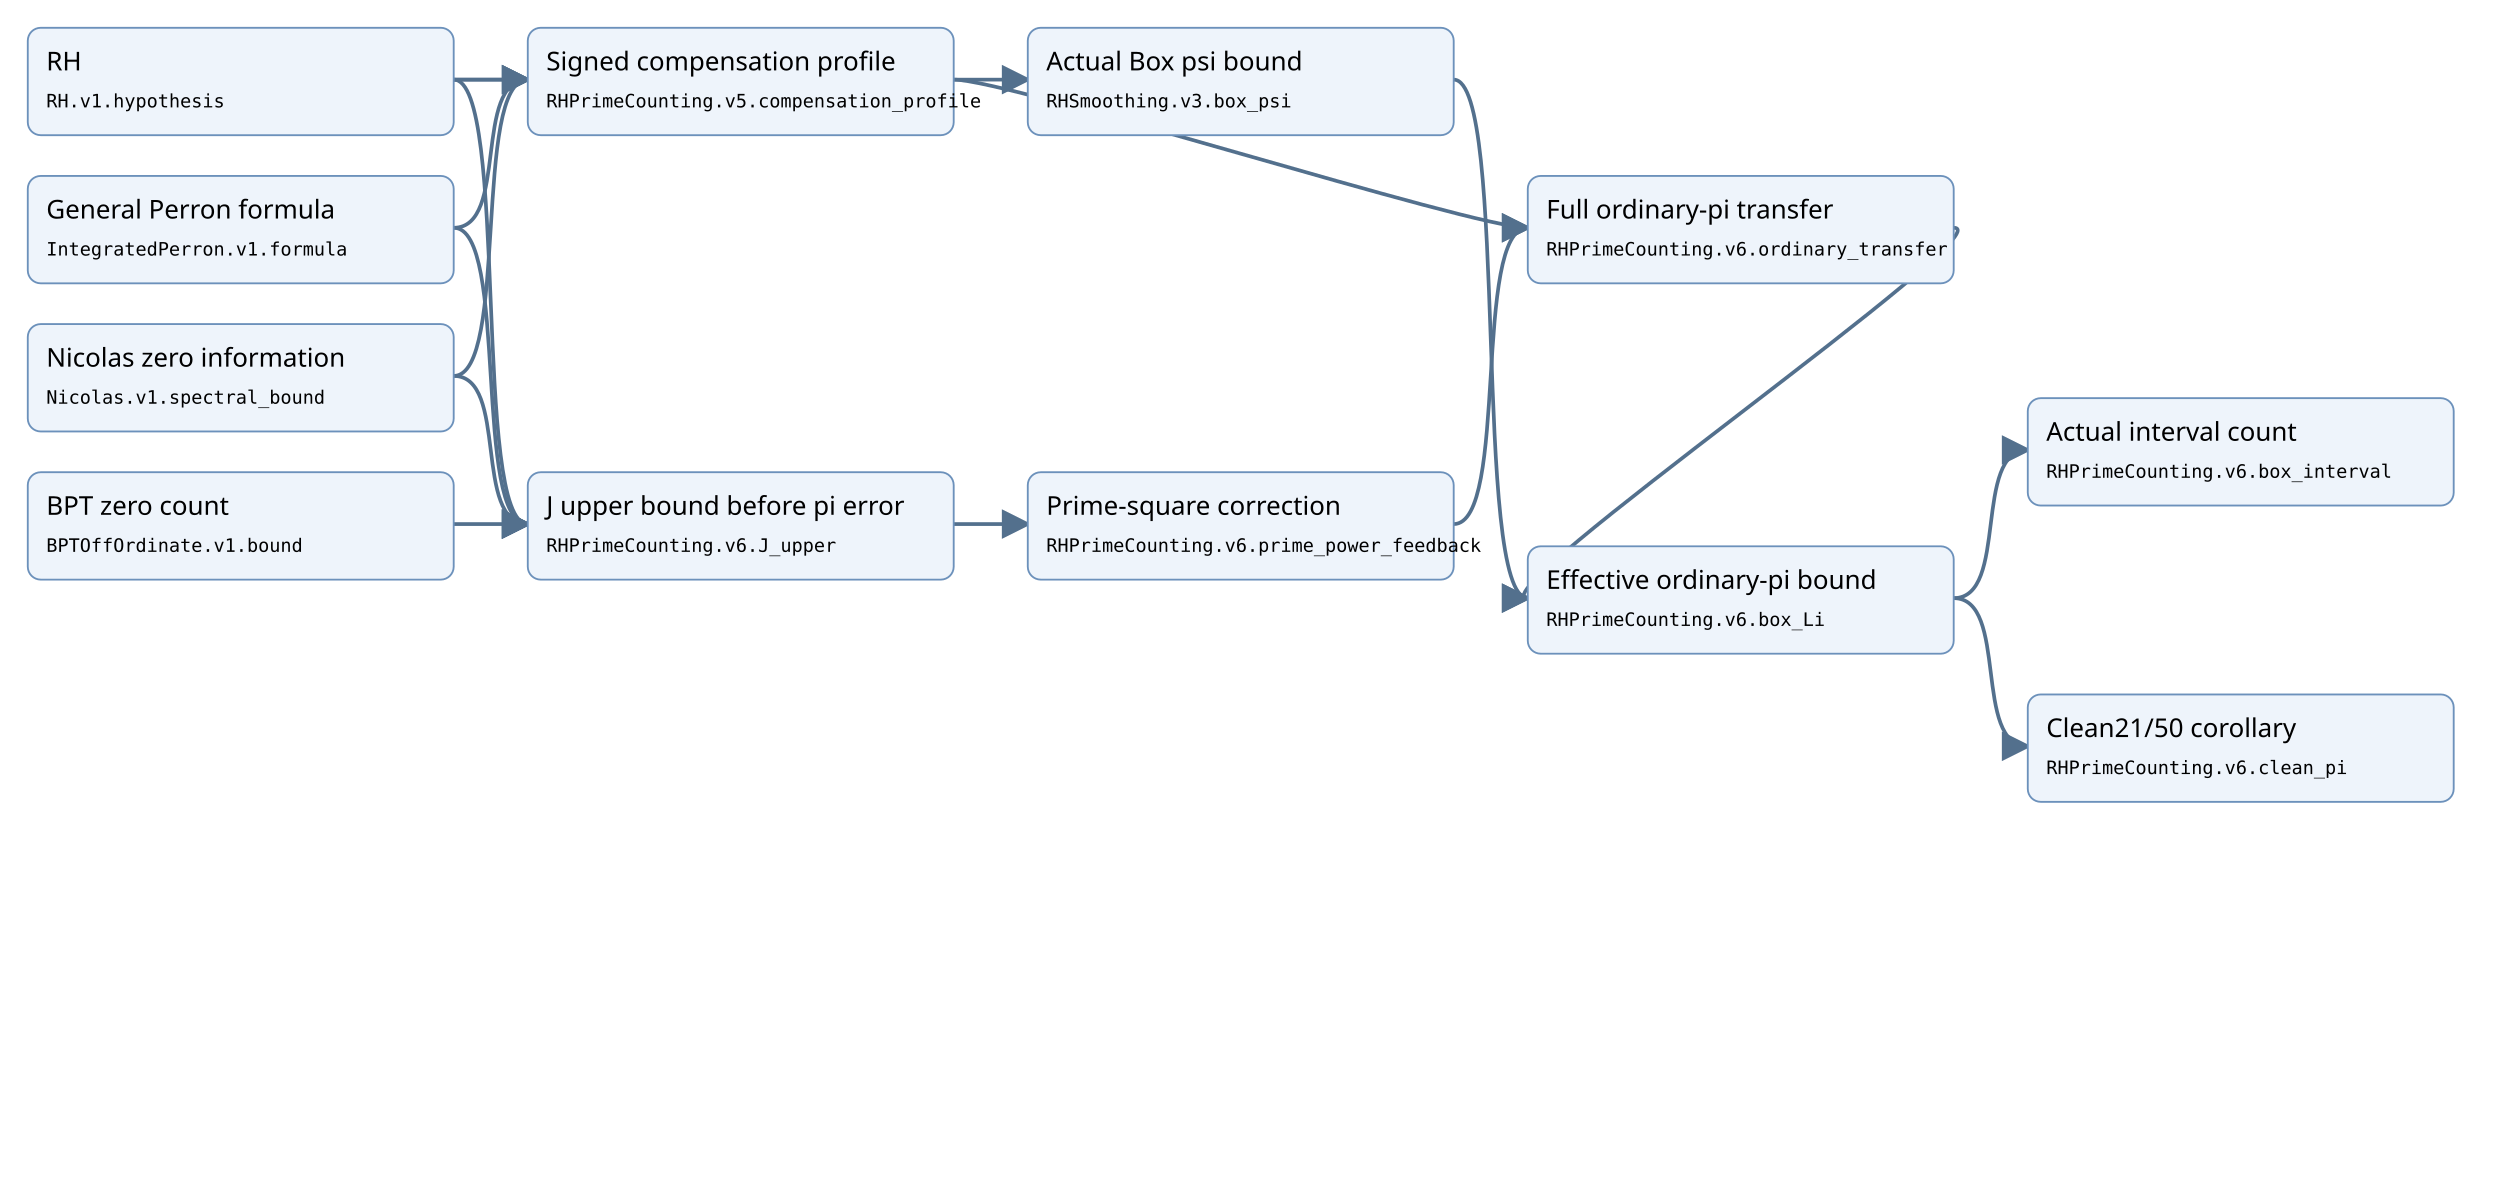
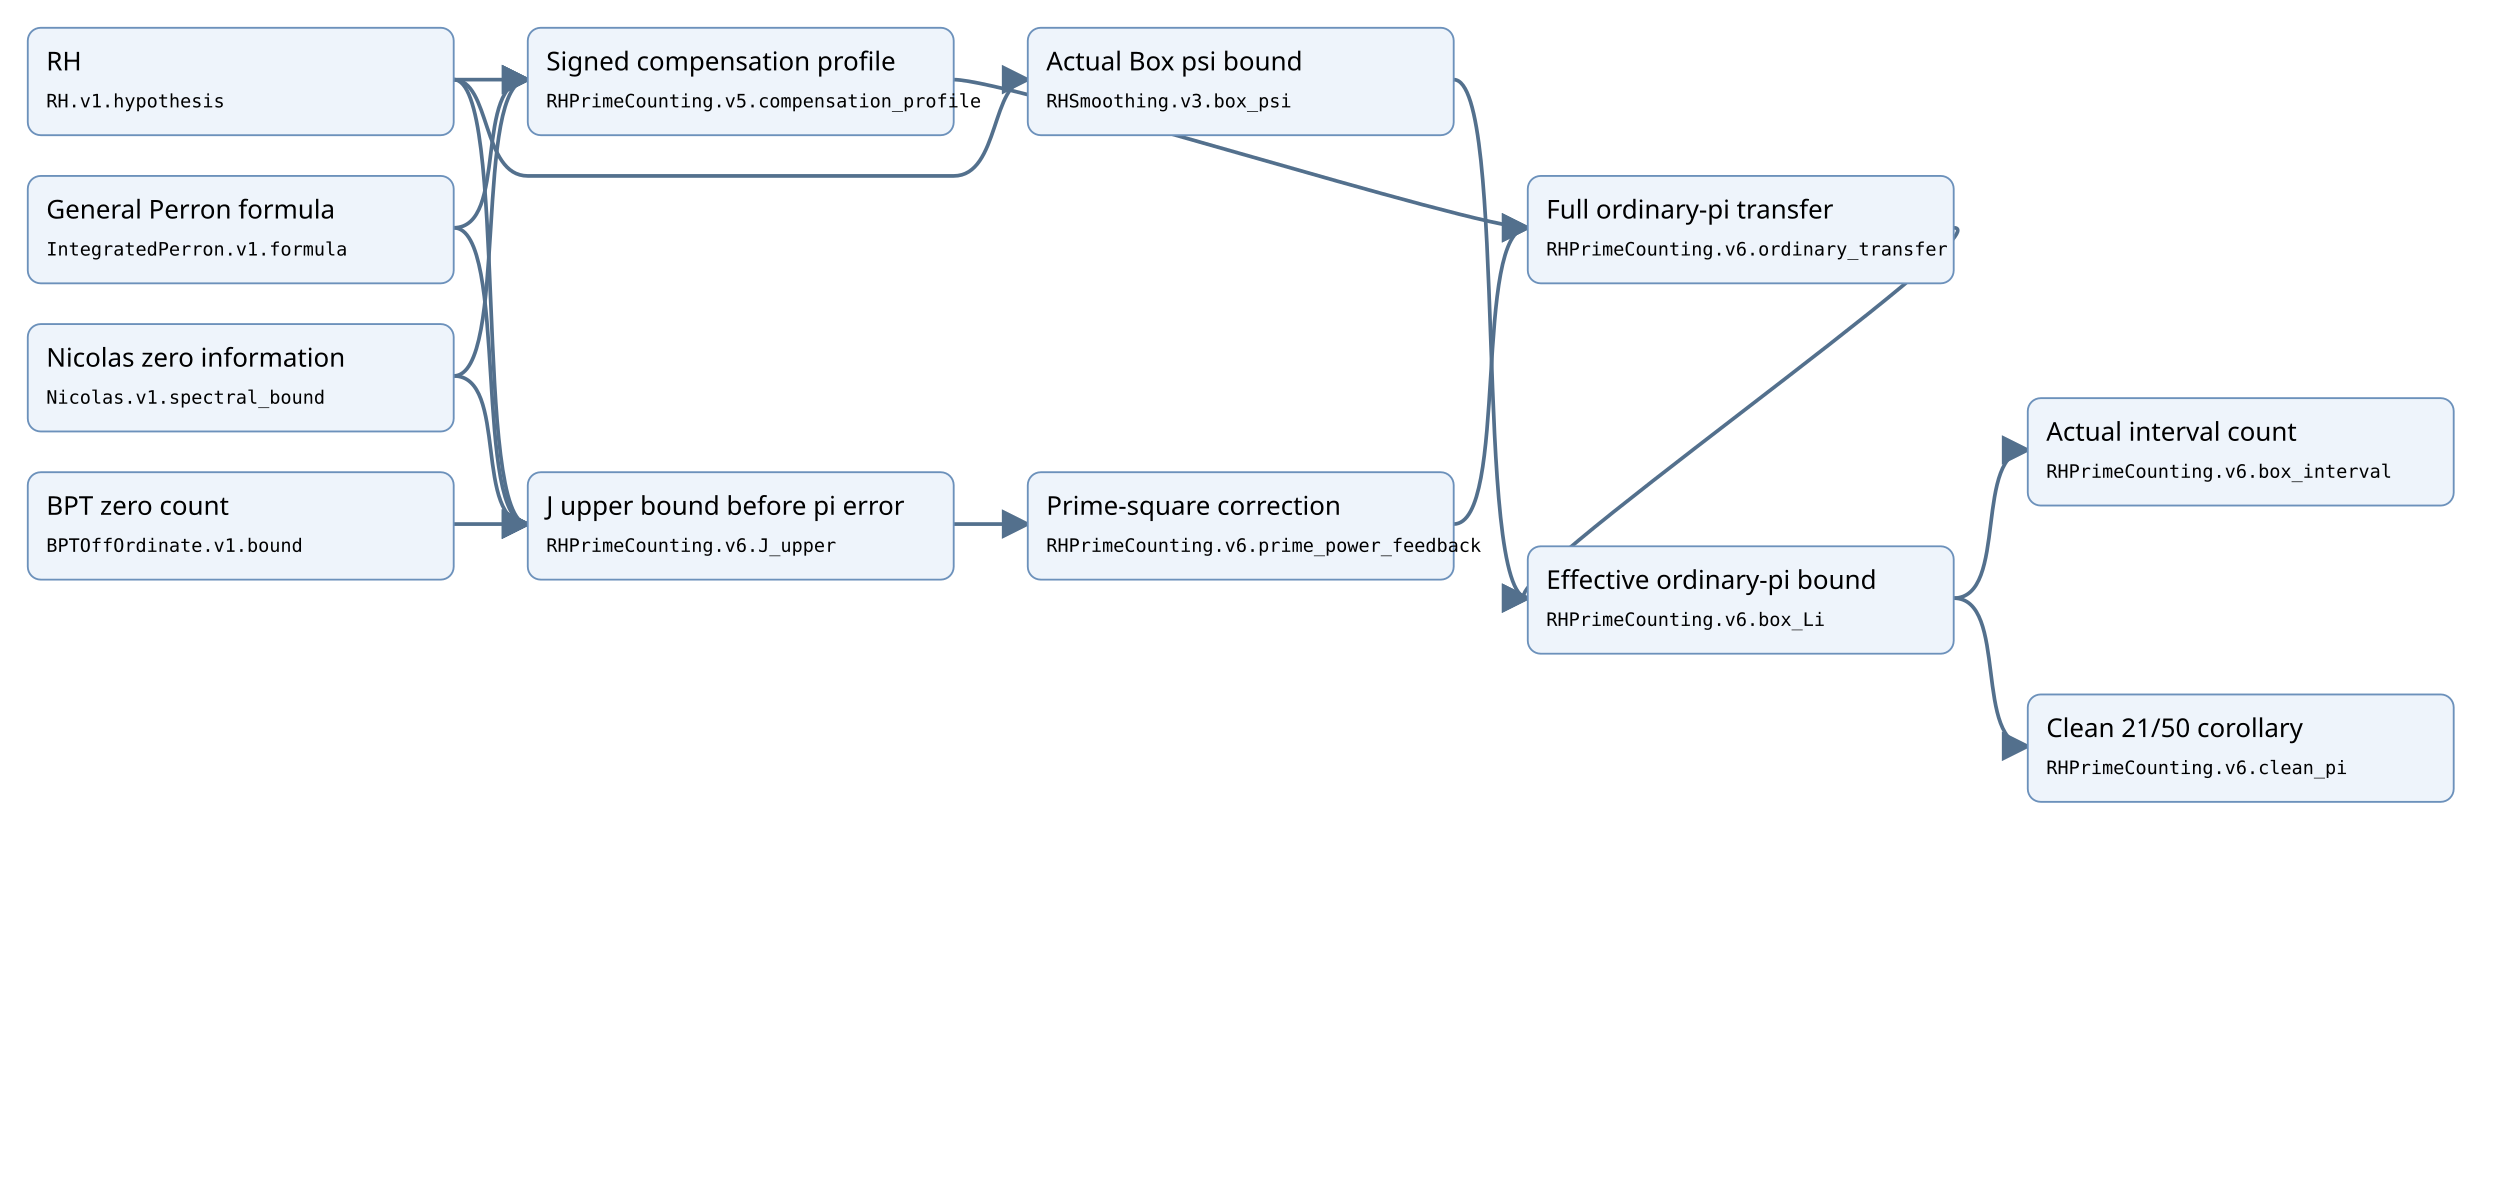
<svg xmlns="http://www.w3.org/2000/svg" viewBox="0 0 1350 650" role="img" aria-label="Actual declared typed network dependencies">
  <defs>
    <marker id="graph-arrow-prime-square-feedback" markerWidth="8" markerHeight="8" refX="7" refY="4" orient="auto">
      <path d="M0 0L8 4L0 8Z" fill="#53708d" />
    </marker>
  </defs>
  <path d="M245,43 C275,43 255,43 285,43" fill="none" stroke="#53708d" stroke-width="2" marker-end="url(#graph-arrow-prime-square-feedback)" />
  <path d="M245,123 C275,123 255,43 285,43" fill="none" stroke="#53708d" stroke-width="2" marker-end="url(#graph-arrow-prime-square-feedback)" />
  <path d="M245,203 C275,203 255,43 285,43" fill="none" stroke="#53708d" stroke-width="2" marker-end="url(#graph-arrow-prime-square-feedback)" />
  <path d="M245,43 C275,43 255,283 285,283" fill="none" stroke="#53708d" stroke-width="2" marker-end="url(#graph-arrow-prime-square-feedback)" />
  <path d="M245,123 C275,123 255,283 285,283" fill="none" stroke="#53708d" stroke-width="2" marker-end="url(#graph-arrow-prime-square-feedback)" />
  <path d="M245,203 C275,203 255,283 285,283" fill="none" stroke="#53708d" stroke-width="2" marker-end="url(#graph-arrow-prime-square-feedback)" />
  <path d="M245,283 C275,283 255,283 285,283" fill="none" stroke="#53708d" stroke-width="2" marker-end="url(#graph-arrow-prime-square-feedback)" />
  <path d="M515,283 C545,283 525,283 555,283" fill="none" stroke="#53708d" stroke-width="2" marker-end="url(#graph-arrow-prime-square-feedback)" />
  <path d="M515,43 C545,43 795,123 825,123" fill="none" stroke="#53708d" stroke-width="2" marker-end="url(#graph-arrow-prime-square-feedback)" />
  <path d="M785,283 C815,283 795,123 825,123" fill="none" stroke="#53708d" stroke-width="2" marker-end="url(#graph-arrow-prime-square-feedback)" />
  <path d="M1055,123 C1085,123 795,323 825,323" fill="none" stroke="#53708d" stroke-width="2" marker-end="url(#graph-arrow-prime-square-feedback)" />
  <path d="M785,43 C815,43 795,323 825,323" fill="none" stroke="#53708d" stroke-width="2" marker-end="url(#graph-arrow-prime-square-feedback)" />
  <path d="M1055,323 C1085,323 1065,243 1095,243" fill="none" stroke="#53708d" stroke-width="2" marker-end="url(#graph-arrow-prime-square-feedback)" />
  <path d="M1055,323 C1085,323 1065,403 1095,403" fill="none" stroke="#53708d" stroke-width="2" marker-end="url(#graph-arrow-prime-square-feedback)" />
-   <path d="M245,43 C275,43 525,43 555,43" fill="none" stroke="#53708d" stroke-width="2" marker-end="url(#graph-arrow-prime-square-feedback)" />
+   <path d="M245,43 C265,43 260,95 285,95 L515,95 C540,95 535,43 555,43" fill="none" stroke="#53708d" stroke-width="2" marker-end="url(#graph-arrow-prime-square-feedback)" />
  <g>
    <rect x="15" y="15" width="230" height="58" rx="7" fill="#eef4fb" stroke="#6c91bb" />
    <text x="25" y="38" font-family="system-ui,sans-serif" font-size="14">RH</text>
    <text x="25" y="58" font-family="monospace" font-size="10">RH.v1.hypothesis</text>
  </g>
  <g>
    <rect x="15" y="95" width="230" height="58" rx="7" fill="#eef4fb" stroke="#6c91bb" />
    <text x="25" y="118" font-family="system-ui,sans-serif" font-size="14">General Perron formula</text>
    <text x="25" y="138" font-family="monospace" font-size="10">IntegratedPerron.v1.formula</text>
  </g>
  <g>
    <rect x="15" y="175" width="230" height="58" rx="7" fill="#eef4fb" stroke="#6c91bb" />
    <text x="25" y="198" font-family="system-ui,sans-serif" font-size="14">Nicolas zero information</text>
    <text x="25" y="218" font-family="monospace" font-size="10">Nicolas.v1.spectral_bound</text>
  </g>
  <g>
    <rect x="15" y="255" width="230" height="58" rx="7" fill="#eef4fb" stroke="#6c91bb" />
    <text x="25" y="278" font-family="system-ui,sans-serif" font-size="14">BPT zero count</text>
    <text x="25" y="298" font-family="monospace" font-size="10">BPTOffOrdinate.v1.bound</text>
  </g>
  <g>
    <rect x="285" y="15" width="230" height="58" rx="7" fill="#eef4fb" stroke="#6c91bb" />
    <text x="295" y="38" font-family="system-ui,sans-serif" font-size="14">Signed compensation profile</text>
    <text x="295" y="58" font-family="monospace" font-size="10">RHPrimeCounting.v5.compensation_profile</text>
  </g>
  <g>
    <rect x="285" y="255" width="230" height="58" rx="7" fill="#eef4fb" stroke="#6c91bb" />
    <text x="295" y="278" font-family="system-ui,sans-serif" font-size="14">J upper bound before pi error</text>
    <text x="295" y="298" font-family="monospace" font-size="10">RHPrimeCounting.v6.J_upper</text>
  </g>
  <g>
    <rect x="555" y="255" width="230" height="58" rx="7" fill="#eef4fb" stroke="#6c91bb" />
    <text x="565" y="278" font-family="system-ui,sans-serif" font-size="14">Prime-square correction</text>
    <text x="565" y="298" font-family="monospace" font-size="10">RHPrimeCounting.v6.prime_power_feedback</text>
  </g>
  <g>
    <rect x="825" y="95" width="230" height="58" rx="7" fill="#eef4fb" stroke="#6c91bb" />
    <text x="835" y="118" font-family="system-ui,sans-serif" font-size="14">Full ordinary-pi transfer</text>
    <text x="835" y="138" font-family="monospace" font-size="10">RHPrimeCounting.v6.ordinary_transfer</text>
  </g>
  <g>
    <rect x="555" y="15" width="230" height="58" rx="7" fill="#eef4fb" stroke="#6c91bb" />
    <text x="565" y="38" font-family="system-ui,sans-serif" font-size="14">Actual Box psi bound</text>
    <text x="565" y="58" font-family="monospace" font-size="10">RHSmoothing.v3.box_psi</text>
  </g>
  <g>
    <rect x="825" y="295" width="230" height="58" rx="7" fill="#eef4fb" stroke="#6c91bb" />
    <text x="835" y="318" font-family="system-ui,sans-serif" font-size="14">Effective ordinary-pi bound</text>
    <text x="835" y="338" font-family="monospace" font-size="10">RHPrimeCounting.v6.box_Li</text>
  </g>
  <g>
    <rect x="1095" y="215" width="230" height="58" rx="7" fill="#eef4fb" stroke="#6c91bb" />
    <text x="1105" y="238" font-family="system-ui,sans-serif" font-size="14">Actual interval count</text>
    <text x="1105" y="258" font-family="monospace" font-size="10">RHPrimeCounting.v6.box_interval</text>
  </g>
  <g>
    <rect x="1095" y="375" width="230" height="58" rx="7" fill="#eef4fb" stroke="#6c91bb" />
-     <text x="1105" y="398" font-family="system-ui,sans-serif" font-size="14">Clean21/50 corollary</text>
+     <text x="1105" y="398" font-family="system-ui,sans-serif" font-size="14">Clean 21/50 corollary</text>
    <text x="1105" y="418" font-family="monospace" font-size="10">RHPrimeCounting.v6.clean_pi</text>
  </g>
</svg>
